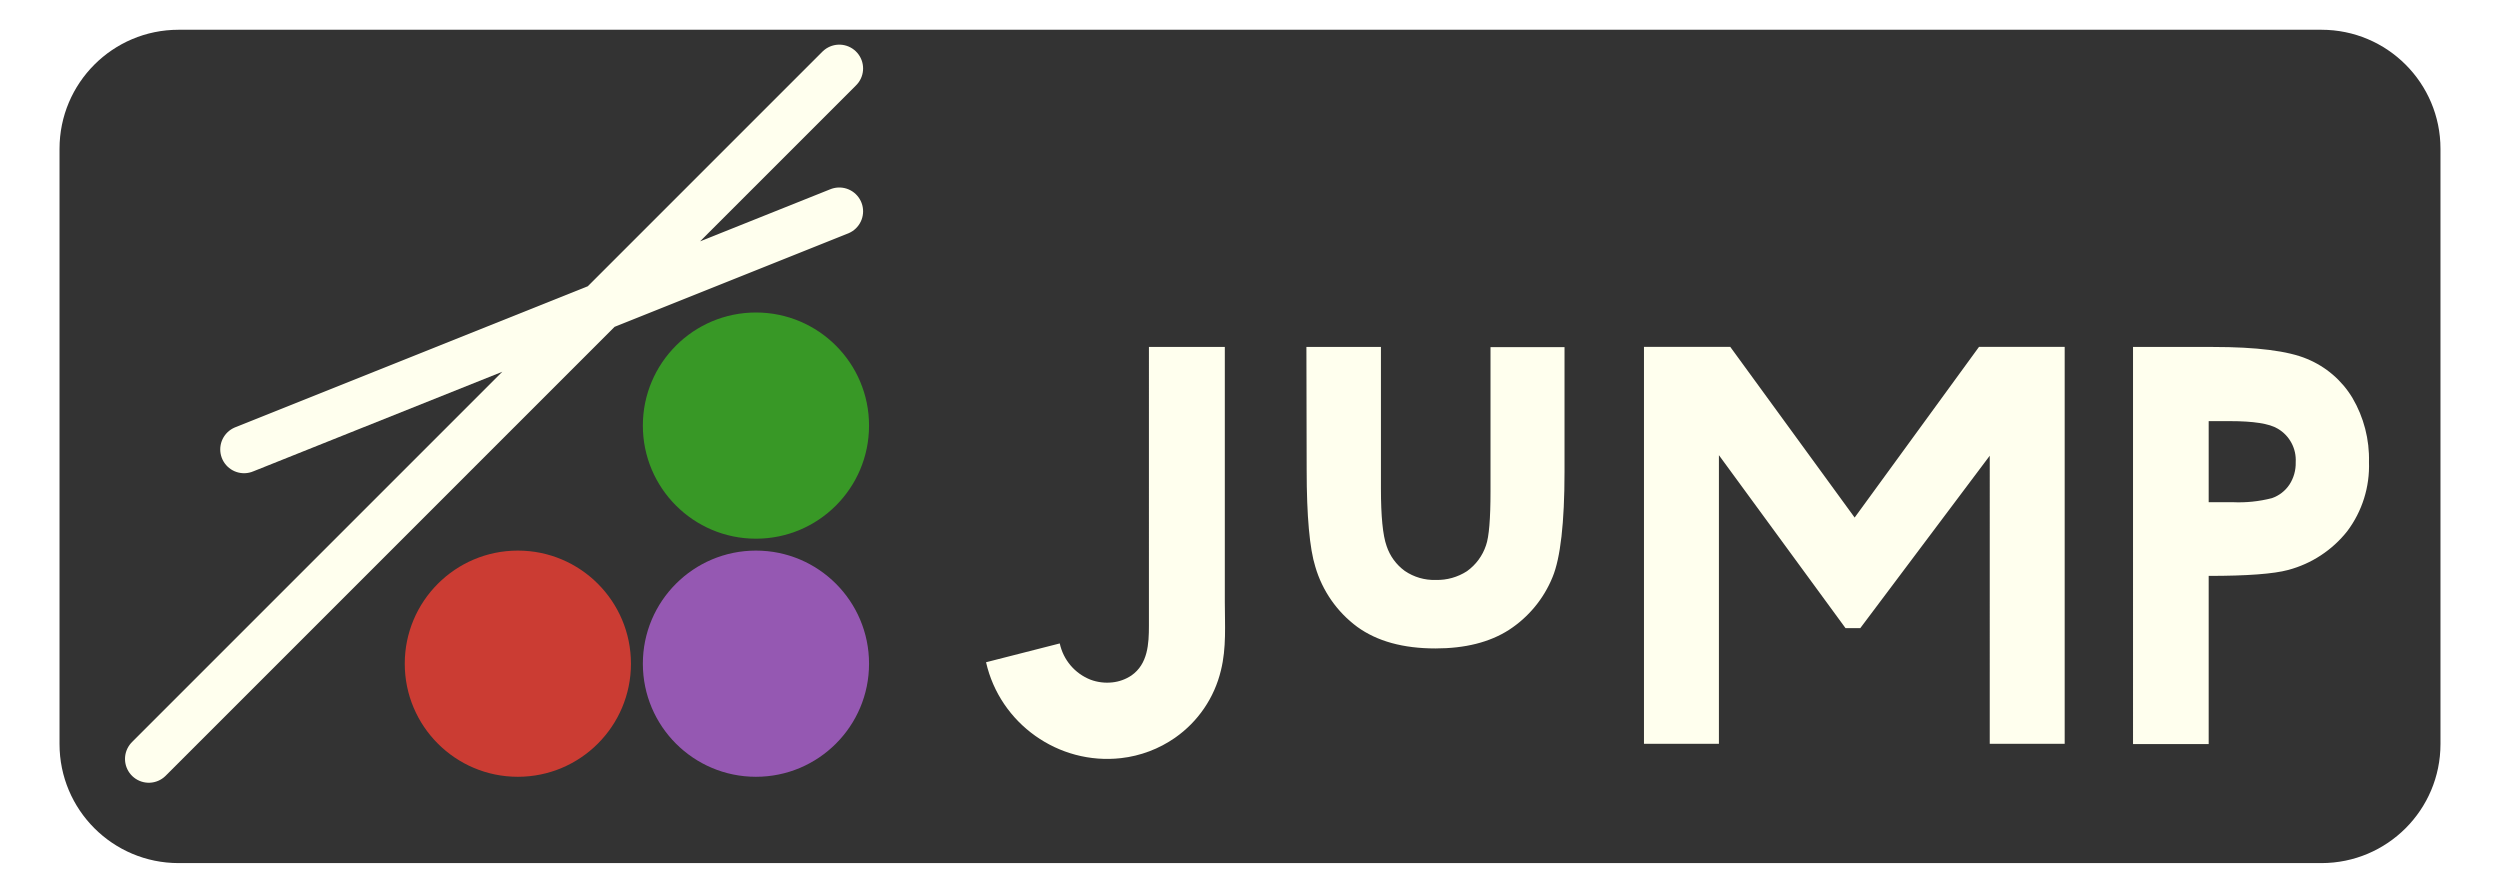
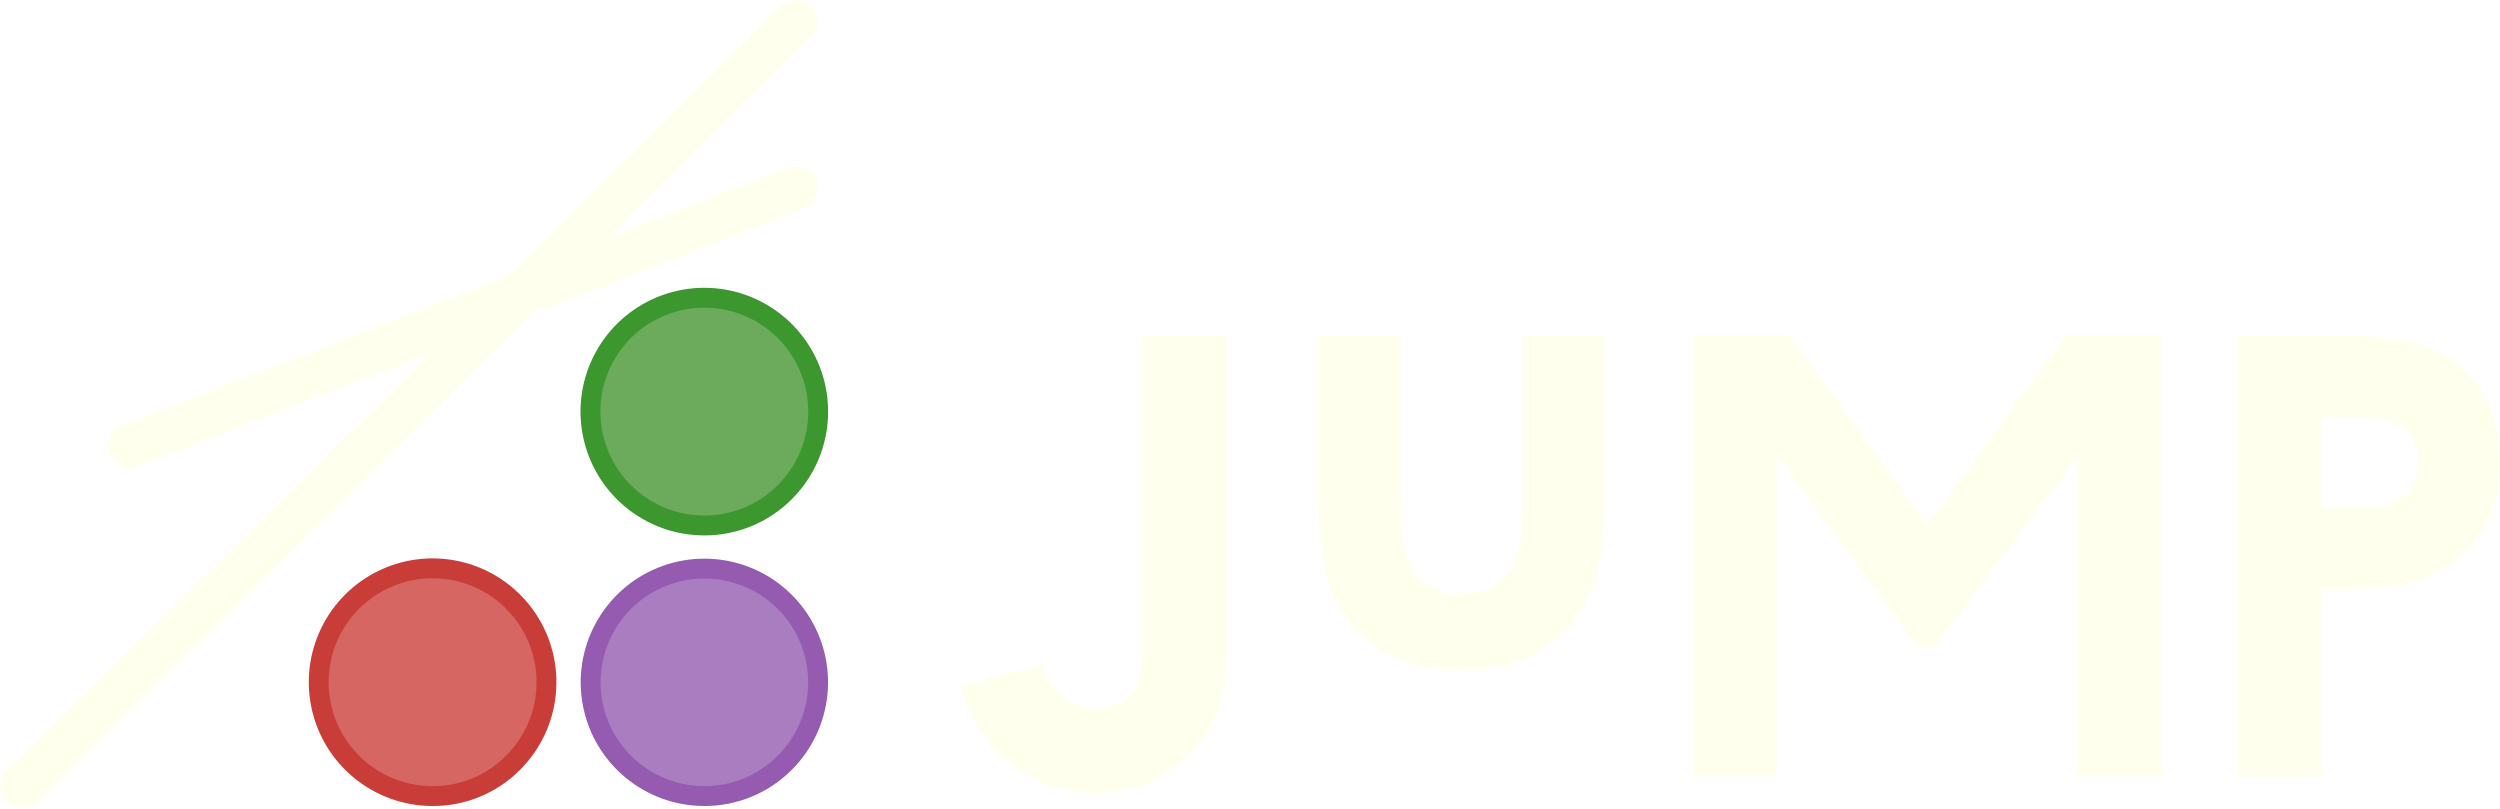
- <svg xmlns="http://www.w3.org/2000/svg" width="420" height="150" viewBox="0 0 420 150">
-   <path d="M410 75v50c0 11.047-8.953 20-20 20H30c-11.047 0-20-8.953-20-20V25c0-11.047 8.953-20 20-20h360c11.047 0 20 8.953 20 20zm0 0" fill="#333" />
-   <path d="M41 75.5l100-40M25 127.5l116-116" fill="none" stroke-width="8" stroke-linecap="round" stroke="#ffe" stroke-miterlimit="10" />
-   <path d="M106 111.5c0 10.492-8.508 19-19 19s-19-8.508-19-19 8.508-19 19-19 19 8.508 19 19" fill="#cb3c33" />
-   <path d="M146 71.5c0 10.492-8.508 19-19 19s-19-8.508-19-19 8.508-19 19-19 19 8.508 19 19" fill="#389826" />
-   <path d="M146 111.5c0 10.492-8.508 19-19 19s-19-8.508-19-19 8.508-19 19-19 19 8.508 19 19" fill="#9558b2" />
-   <path d="M193.02 58.29h12.75v42.827c0 3.863.289 7.711-.653 11.5a19.252 19.252 0 01-7.719 11.332 19.73 19.73 0 01-9.07 3.418c-10.504 1.188-20.332-5.797-22.672-16.11l12.383-3.16a8.446 8.446 0 005.168 6.09c1.172.438 2.43.59 3.672.454a7.093 7.093 0 003.2-1.16c2.769-1.93 2.94-5.34 2.94-8.34zm26.457 0h12.52v23.808c0 4.613.312 7.84.952 9.632a8.445 8.445 0 003.059 4.188 8.742 8.742 0 005.199 1.512 9.192 9.192 0 005.242-1.47 8.685 8.685 0 003.2-4.343c.507-1.418.757-4.457.757-9.117V58.32h12.434v20.918c0 8.61-.692 14.52-2 17.692a19.188 19.188 0 01-7.344 8.898c-3.238 2.074-7.351 3.11-12.34 3.11-5.418 0-9.793-1.204-13.129-3.618a19.272 19.272 0 01-7.058-10.12c-.942-3-1.45-8.442-1.45-16.321zm114.8 66.67h12.59V58.278H332.47l-20.89 28.672-20.892-28.672h-14.5v66.684h12.59V76.469l21.27 29.058h2.48l21.75-28.968zm24.07-66.67h13.462c7.332 0 12.586.667 15.757 2a16.027 16.027 0 017.633 6.538 20.247 20.247 0 012.79 10.8 18.249 18.249 0 01-3.65 11.61 18.818 18.818 0 01-9.91 6.512c-2.44.664-6.898 1-13.37 1v28.258h-12.711zm12.712 26.077h4c2.23.106 4.464-.12 6.628-.68a5.817 5.817 0 002.922-2.25 6.542 6.542 0 001.07-3.789 6.109 6.109 0 00-3-5.62c-1.421-.868-4.113-1.278-8.05-1.278h-3.57zm0 0" fill="#ffe" />
+ <svg xmlns="http://www.w3.org/2000/svg" viewBox="0 0 377.42 122.03">
+   <defs>
+     <style>
+ .writing{fill:#ffe;}
+ .line{stroke:#ffe;stroke-linecap:round;stroke-width:6.63px;}
+ .cls-5,.cls-7,.cls-9{fill:none;stroke-miterlimit:10;stroke-width:3px;}
+ .cls-5{stroke:#945bb0;}
+ .cls-7{stroke:#3b972e;}
+ .cls-9{stroke:#c93d39;}
+ </style>
+   </defs>
+   <polygon class="writing" points="313.71 117.21 326.3 117.21 326.3 50.53 311.9 50.53 291.01 79.2 270.12 50.53 255.62 50.53 255.62 117.21 268.21 117.21 268.21 68.72 289.48 97.78 291.96 97.78 313.71 68.81 313.71 117.21 313.71 117.21" />
+   <path class="writing" d="M172.45,50.54H185.2V93.37c0,3.86.29,7.71-.65,11.5a19.26,19.26,0,0,1-7.72,11.33,19.75,19.75,0,0,1-9.07,3.42,20.85,20.85,0,0,1-22.67-16.11l12.38-3.16a8.45,8.45,0,0,0,5.17,6.09,8,8,0,0,0,3.67.45,7.09,7.09,0,0,0,3.2-1.16c2.77-1.93,2.94-5.34,2.94-8.34V50.54Zm26.46,0h12.52V74.35c0,4.61.31,7.84.95,9.63a8.46,8.46,0,0,0,3.06,4.19,8.76,8.76,0,0,0,5.2,1.51,9.15,9.15,0,0,0,5.24-1.47,8.68,8.68,0,0,0,3.2-4.34q.76-2.13.76-9.12V50.57h12.43V71.49c0,8.61-.69,14.52-2,17.69a19.21,19.21,0,0,1-7.34,8.9q-4.86,3.11-12.34,3.11-8.13,0-13.13-3.62a19.27,19.27,0,0,1-7.06-10.12c-.94-3-1.45-8.44-1.45-16.32V50.57Zm138.87,0h13.46q11,0,15.76,2a16,16,0,0,1,7.63,6.54,20.21,20.21,0,0,1,2.79,10.8,18.23,18.23,0,0,1-3.65,11.61A18.82,18.82,0,0,1,363.86,88q-3.66,1-13.37,1v28.26H337.78V50.54Zm12.71,26.08h4a22.42,22.42,0,0,0,6.63-.68,5.82,5.82,0,0,0,2.92-2.25,6.53,6.53,0,0,0,1.07-3.79,6.09,6.09,0,0,0-3-5.62C360.69,63.41,358,63,354.06,63h-3.57V76.62Z" />
+   <line class="line" x1="19.64" y1="67.28" x2="120.16" y2="28.42" />
+   <line class="line" x1="3.32" y1="118.72" x2="120.16" y2="3.32" />
+   <path fill="#aa7dc0" d="M106.29,120.18a17.17,17.17,0,1,1,12.16-5A17.06,17.06,0,0,1,106.29,120.18Z" />
+   <path class="cls-5" d="M106.29,120.18a17.17,17.17,0,1,1,12.16-5A17.06,17.06,0,0,1,106.29,120.18Z" />
+   <path fill="#6bab5b" d="M106.29,79.33a17.19,17.19,0,1,1,12.16-5A17.07,17.07,0,0,1,106.29,79.33Z" />
+   <path class="cls-7" d="M106.29,79.33a17.19,17.19,0,1,1,12.16-5A17.07,17.07,0,0,1,106.29,79.33Z" />
+   <path fill="#d66661" d="M65.28,120.18a17.19,17.19,0,1,1,12.15-5A17,17,0,0,1,65.28,120.18Z" />
+   <path class="cls-9" d="M65.28,120.18a17.19,17.19,0,1,1,12.15-5A17,17,0,0,1,65.28,120.18Z" />
</svg>
